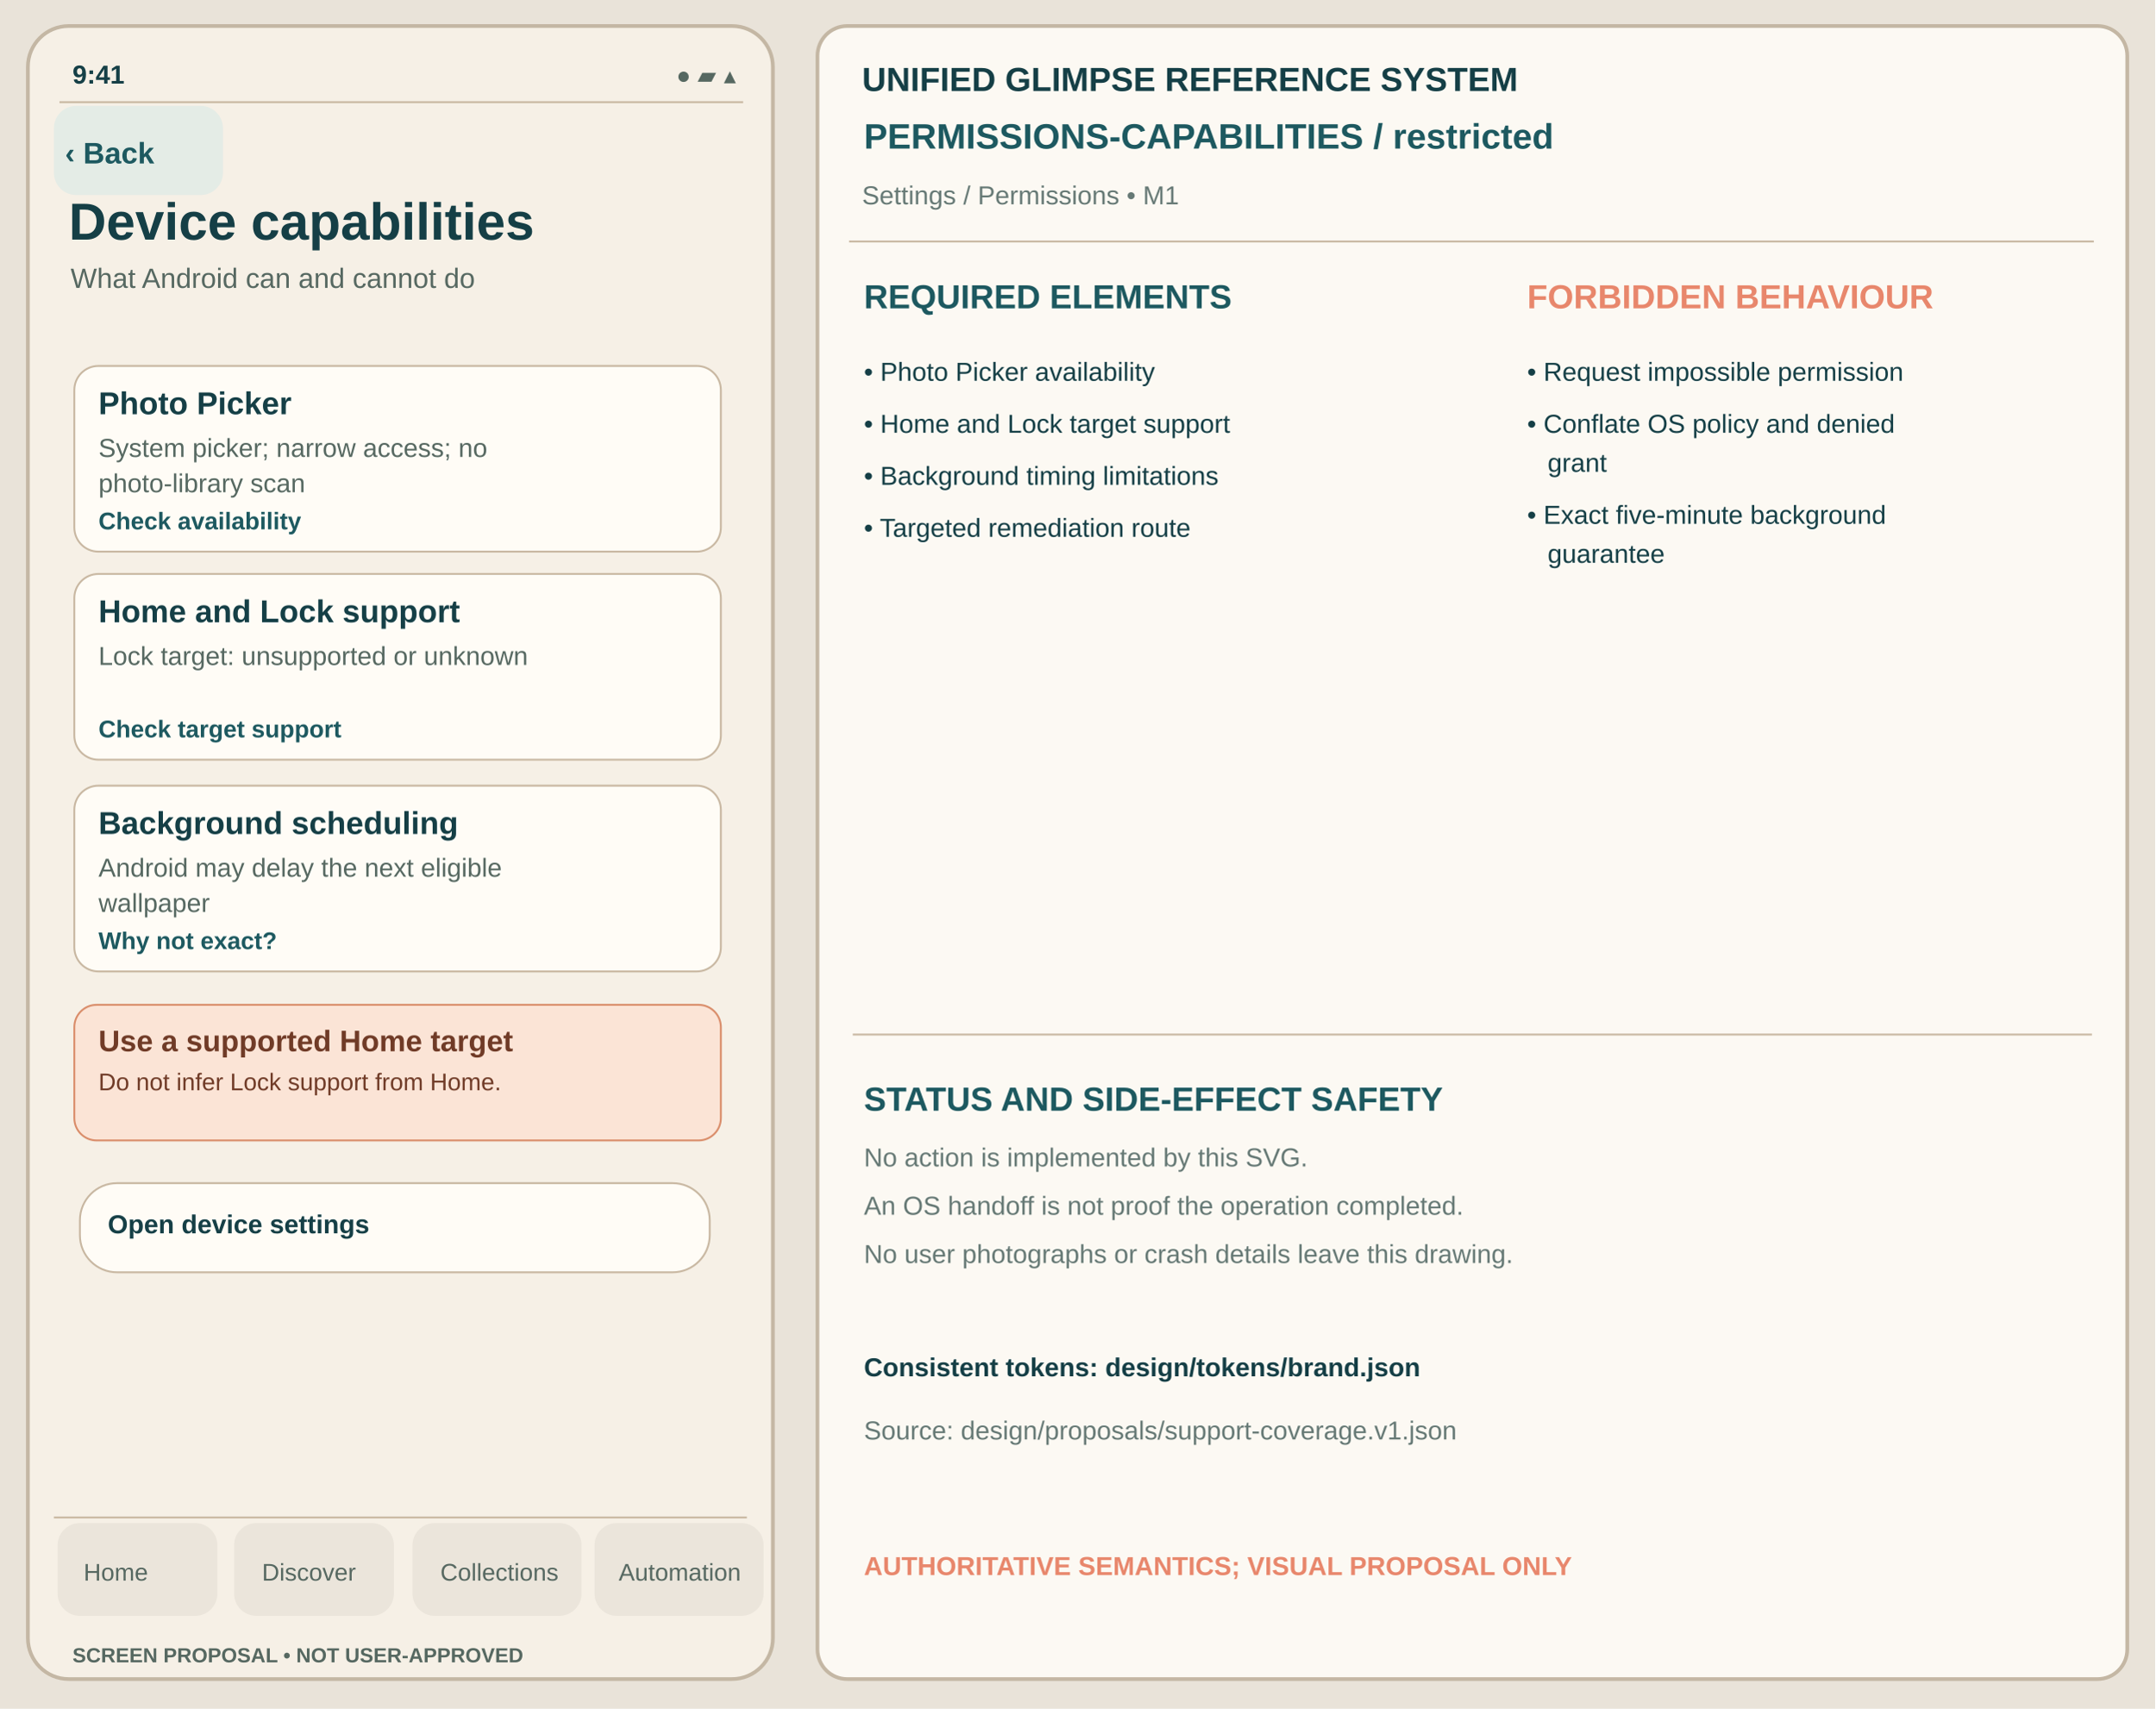
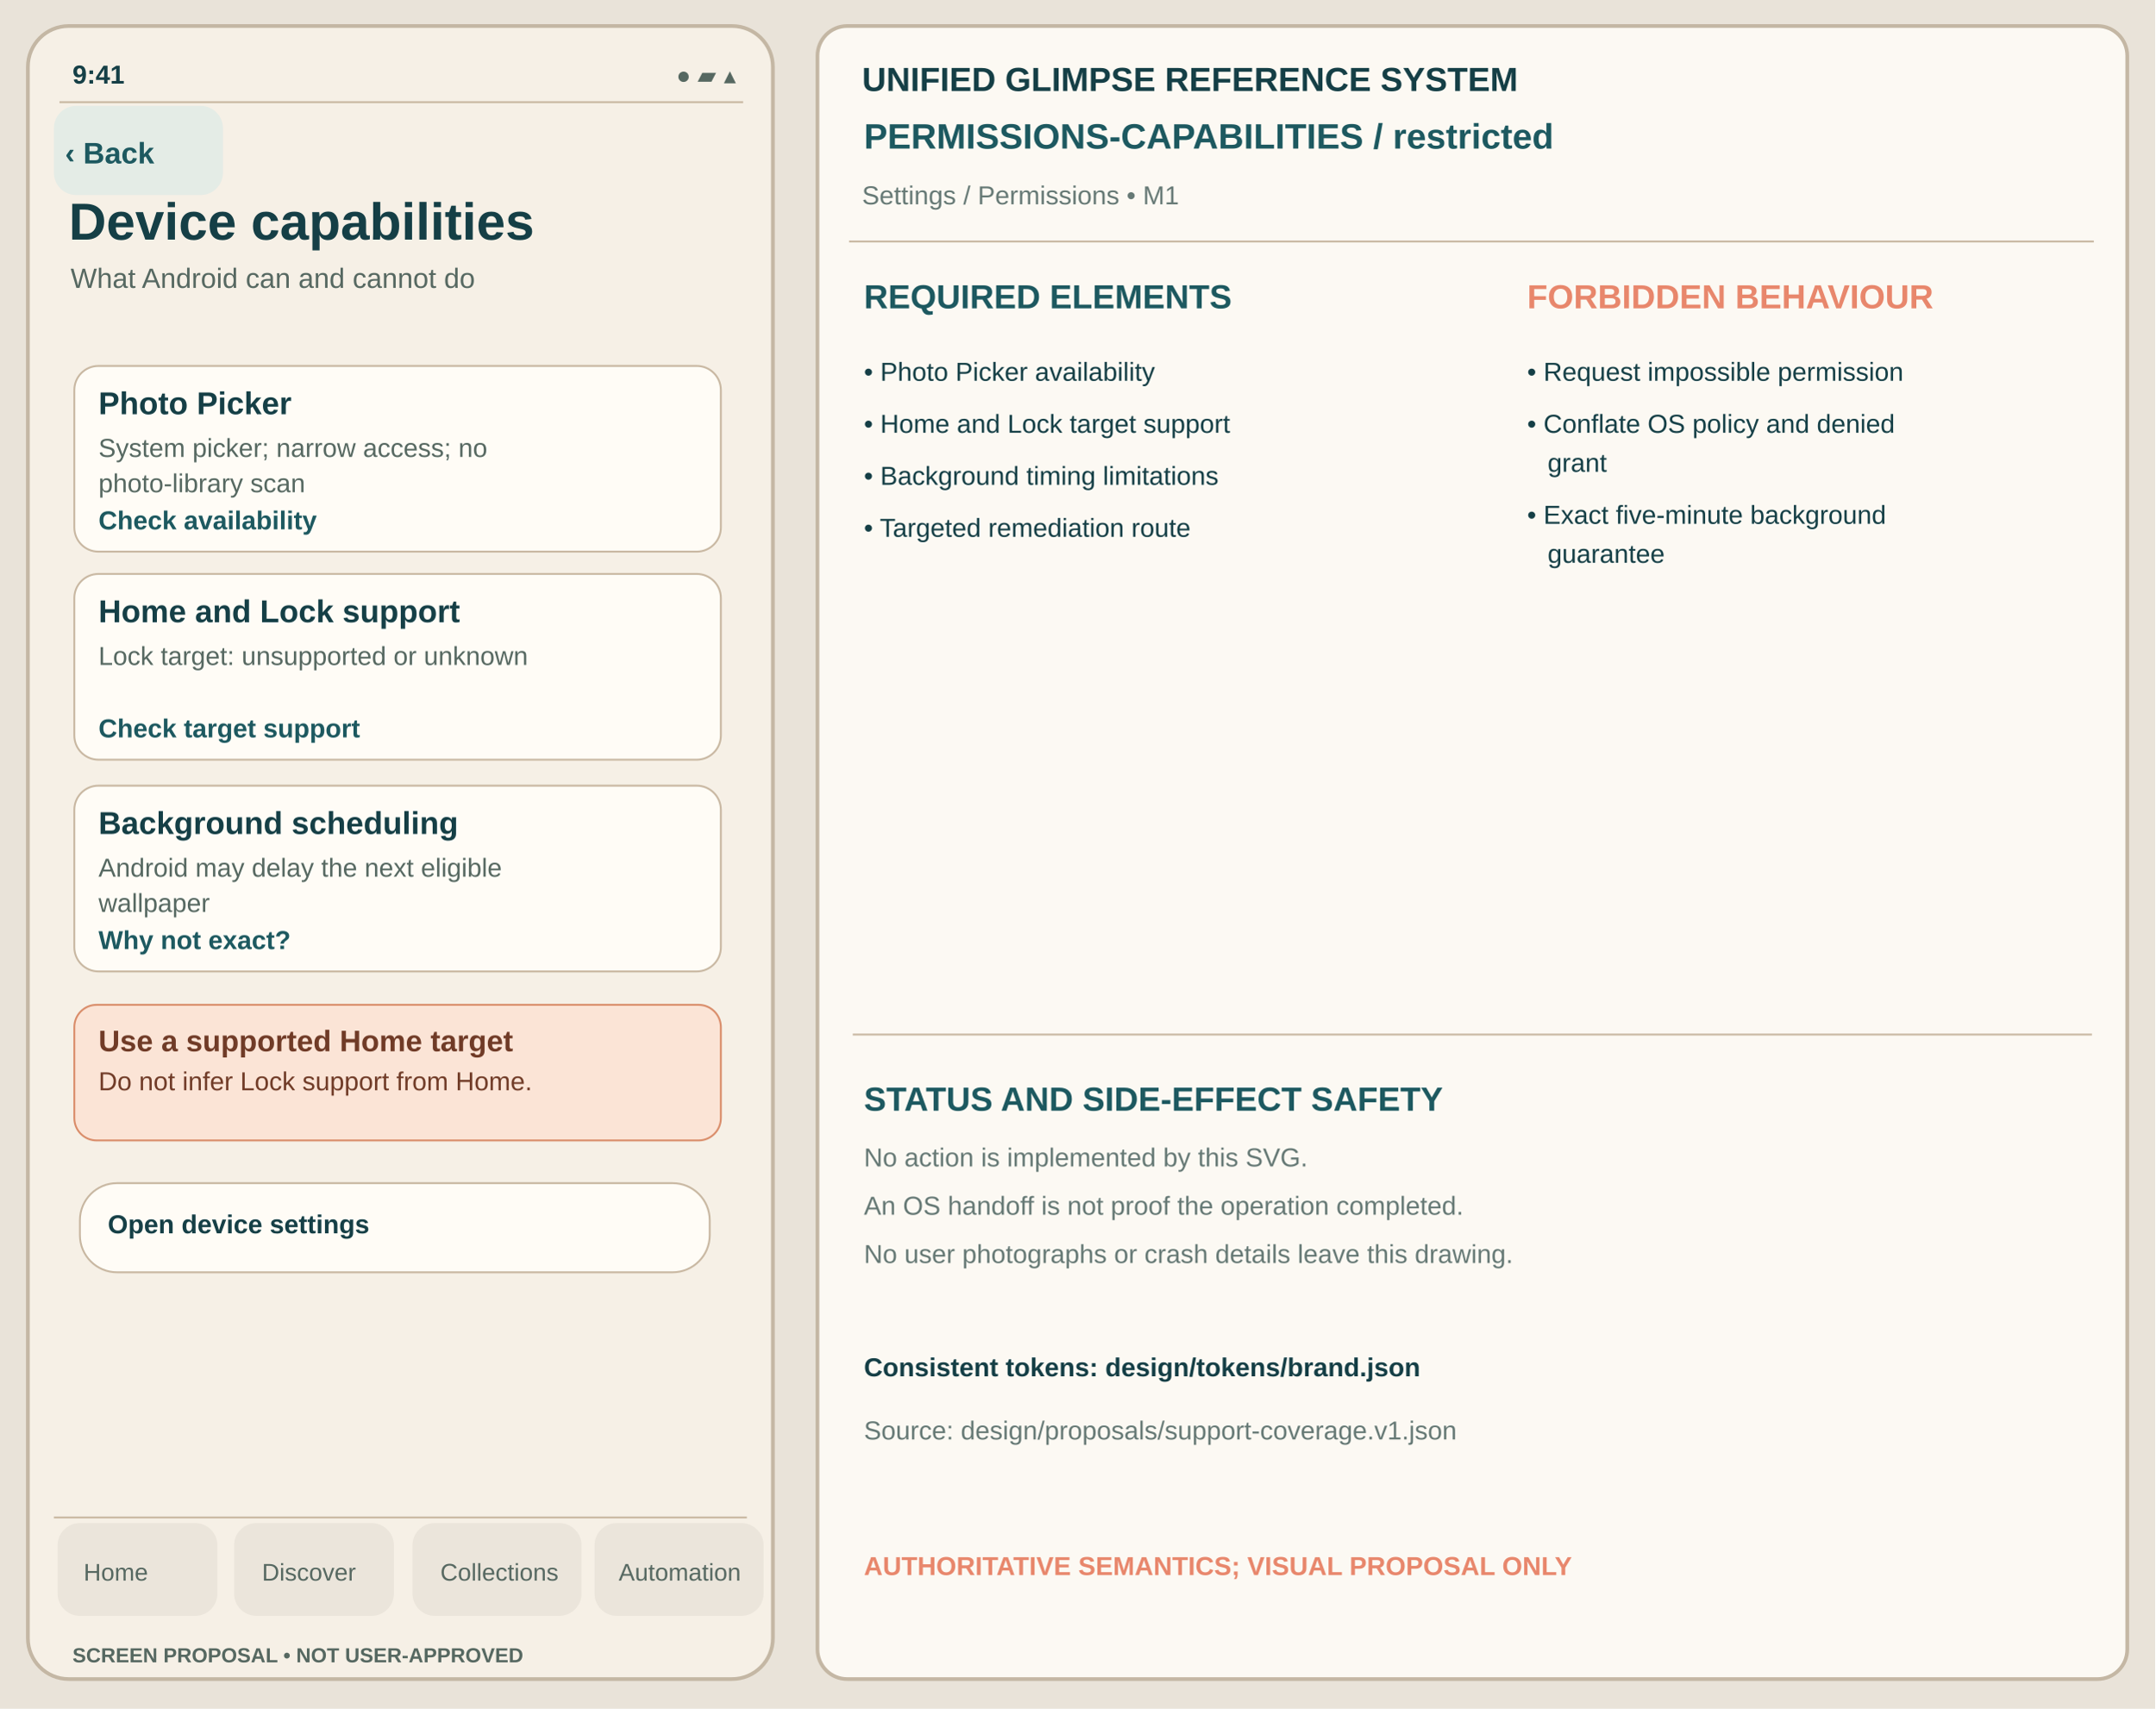
<svg xmlns="http://www.w3.org/2000/svg" viewBox="0 0 1160 920" width="1160" height="920" role="img" aria-label="Device capabilities restricted unapproved Glimpse visual reference">
  <rect width="1160" height="920" fill="#E9E3D9" />
  <rect x="15" y="14" width="401" height="890" rx="22" fill="#F6F0E6" stroke="#C4B7A4" stroke-width="2" />
  <text x="39" y="45" font-family="Arial,Helvetica,sans-serif" fill="#153F46" font-size="14" font-weight="600">9:41</text>
  <text x="364" y="45" font-family="Arial,Helvetica,sans-serif" fill="#566861" font-size="13" font-weight="400">●  ▰  ▴</text>
  <path d="M32 55h368" stroke="#C8B7A1" />
  <rect x="29" y="57" width="91" height="48" rx="12" fill="#E4ECE6" data-control="back" data-focus-order="1" data-hit-width="91" data-hit-height="48" />
  <text x="35" y="88" font-family="Arial,Helvetica,sans-serif" fill="#1D5960" font-size="16" font-weight="650">‹ Back</text>
  <text x="37" y="129" font-family="Arial,Helvetica,sans-serif" fill="#153F46" font-size="28" font-weight="700">Device capabilities</text>
  <text x="38" y="155" font-family="Arial,Helvetica,sans-serif" fill="#566861" font-size="15" font-weight="400">What Android can and cannot do</text>
  <g id="support-body" transform="translate(0,-24)">
-     <rect x="40" y="221" width="348" height="100" rx="13" fill="#FFFCF6" stroke="#C8B7A1" stroke-width="1" />
+     <rect data-control="card-check-availability" data-focus-order="2" data-hit-width="348" data-hit-height="100" data-action-label="Check availability" x="40" y="221" width="348" height="100" rx="13" fill="#FFFCF6" stroke="#C8B7A1" stroke-width="1" />
    <text x="53" y="247" font-family="Arial,Helvetica,sans-serif" fill="#153F46" font-size="17" font-weight="650">Photo Picker</text>
    <text x="53" y="270" font-family="Arial,Helvetica,sans-serif" fill="#566861" font-size="14" font-weight="400">System picker; narrow access; no</text>
    <text x="53" y="289" font-family="Arial,Helvetica,sans-serif" fill="#566861" font-size="14" font-weight="400">photo-library scan</text>
-     <text x="53" y="309" font-family="Arial,Helvetica,sans-serif" fill="#1D5960" font-size="13" font-weight="650">Check availability</text>
-     <rect x="40" y="333" width="348" height="100" rx="13" fill="#FFFCF6" stroke="#C8B7A1" stroke-width="1" />
+     <text x="53" y="309" font-family="Arial,Helvetica,sans-serif" fill="#1D5960" font-size="14" font-weight="650">Check availability</text>
+     <rect data-control="card-check-target-support" data-focus-order="3" data-hit-width="348" data-hit-height="100" data-action-label="Check target support" x="40" y="333" width="348" height="100" rx="13" fill="#FFFCF6" stroke="#C8B7A1" stroke-width="1" />
    <text x="53" y="359" font-family="Arial,Helvetica,sans-serif" fill="#153F46" font-size="17" font-weight="650">Home and Lock support</text>
    <text x="53" y="382" font-family="Arial,Helvetica,sans-serif" fill="#566861" font-size="14" font-weight="400">Lock target: unsupported or unknown</text>
-     <text x="53" y="421" font-family="Arial,Helvetica,sans-serif" fill="#1D5960" font-size="13" font-weight="650">Check target support</text>
-     <rect x="40" y="447" width="348" height="100" rx="13" fill="#FFFCF6" stroke="#C8B7A1" stroke-width="1" />
+     <text x="53" y="421" font-family="Arial,Helvetica,sans-serif" fill="#1D5960" font-size="14" font-weight="650">Check target support</text>
+     <rect data-control="card-why-not-exact" data-focus-order="4" data-hit-width="348" data-hit-height="100" data-action-label="Why not exact?" x="40" y="447" width="348" height="100" rx="13" fill="#FFFCF6" stroke="#C8B7A1" stroke-width="1" />
    <text x="53" y="473" font-family="Arial,Helvetica,sans-serif" fill="#153F46" font-size="17" font-weight="650">Background scheduling</text>
    <text x="53" y="496" font-family="Arial,Helvetica,sans-serif" fill="#566861" font-size="14" font-weight="400">Android may delay the next eligible</text>
    <text x="53" y="515" font-family="Arial,Helvetica,sans-serif" fill="#566861" font-size="14" font-weight="400">wallpaper</text>
-     <text x="53" y="535" font-family="Arial,Helvetica,sans-serif" fill="#1D5960" font-size="13" font-weight="650">Why not exact?</text>
+     <text x="53" y="535" font-family="Arial,Helvetica,sans-serif" fill="#1D5960" font-size="14" font-weight="650">Why not exact?</text>
    <rect x="40" y="565" width="348" height="73" rx="12" fill="#FBE4D6" stroke="#D98C69" />
    <text x="53" y="590" font-family="Arial,Helvetica,sans-serif" fill="#703B27" font-size="16" font-weight="700">Use a supported Home target</text>
-     <text x="53" y="611" font-family="Arial,Helvetica,sans-serif" fill="#703B27" font-size="13">Do not infer Lock support from Home.</text>
-     <rect x="43" y="661" width="339" height="48" rx="20" fill="#FFFCF6" stroke="#C8B7A1" stroke-width="1" />
+     <text x="53" y="611" font-family="Arial,Helvetica,sans-serif" fill="#703B27" font-size="14">Do not infer Lock support from Home.</text>
+     <rect x="43" y="661" width="339" height="48" rx="20" fill="#FFFCF6" stroke="#C8B7A1" stroke-width="1" data-control="task-open-device-settings" data-focus-order="10" data-hit-width="339" data-hit-height="48" data-action-label="Open device settings" />
    <text x="58" y="688" font-family="Arial,Helvetica,sans-serif" fill="#153F46" font-size="14" font-weight="650">Open device settings</text>
  </g>
  <path d="M29 817h373" stroke="#C8B7A1" />
  <g id="support-navigation" aria-label="Four tab destinations; static touch region proposal only">
    <rect x="31" y="820" width="86" height="50" rx="12" fill="#EBE5DB" data-control="nav-home" data-focus-order="90" data-hit-width="86" data-hit-height="50" />
    <rect x="126" y="820" width="86" height="50" rx="12" fill="#EBE5DB" data-control="nav-discover" data-focus-order="91" data-hit-width="86" data-hit-height="50" />
    <rect x="222" y="820" width="91" height="50" rx="12" fill="#EBE5DB" data-control="nav-collections" data-focus-order="92" data-hit-width="91" data-hit-height="50" />
    <rect x="320" y="820" width="91" height="50" rx="12" fill="#EBE5DB" data-control="nav-automation" data-focus-order="93" data-hit-width="91" data-hit-height="50" />
  </g>
  <text x="45" y="851" font-family="Arial,Helvetica,sans-serif" fill="#566861" font-size="13" font-weight="500">Home</text>
  <text x="141" y="851" font-family="Arial,Helvetica,sans-serif" fill="#566861" font-size="13" font-weight="500">Discover</text>
  <text x="237" y="851" font-family="Arial,Helvetica,sans-serif" fill="#566861" font-size="13" font-weight="500">Collections</text>
  <text x="333" y="851" font-family="Arial,Helvetica,sans-serif" fill="#566861" font-size="13" font-weight="500">Automation</text>
  <text x="39" y="895" font-family="Arial,Helvetica,sans-serif" fill="#566861" font-size="11" font-weight="650">SCREEN PROPOSAL • NOT USER-APPROVED</text>
  <rect x="440" y="14" width="705" height="890" rx="16" fill="#FCF9F3" stroke="#C4B7A4" stroke-width="2" />
  <text x="464" y="49" font-family="Arial,Helvetica,sans-serif" fill="#153F46" font-size="18" font-weight="700">UNIFIED GLIMPSE REFERENCE SYSTEM</text>
  <text x="465" y="80" font-family="Arial,Helvetica,sans-serif" fill="#1D5960" font-size="19" font-weight="650">PERMISSIONS-CAPABILITIES  /  restricted</text>
  <text x="464" y="110" font-family="Arial,Helvetica,sans-serif" fill="#667975" font-size="14" font-weight="400">Settings / Permissions  •  M1</text>
  <path d="M457 130h670" stroke="#C8B7A1" />
  <text x="465" y="166" font-family="Arial,Helvetica,sans-serif" fill="#1D5960" font-size="18" font-weight="700">REQUIRED ELEMENTS</text>
  <text x="822" y="166" font-family="Arial,Helvetica,sans-serif" fill="#E8876C" font-size="18" font-weight="700">FORBIDDEN BEHAVIOUR</text>
  <text x="465" y="205" font-family="Arial,Helvetica,sans-serif" fill="#153F46" font-size="14" font-weight="400">• Photo Picker availability</text>
  <text x="465" y="233" font-family="Arial,Helvetica,sans-serif" fill="#153F46" font-size="14" font-weight="400">• Home and Lock target support</text>
  <text x="465" y="261" font-family="Arial,Helvetica,sans-serif" fill="#153F46" font-size="14" font-weight="400">• Background timing limitations</text>
  <text x="465" y="289" font-family="Arial,Helvetica,sans-serif" fill="#153F46" font-size="14" font-weight="400">• Targeted remediation route</text>
  <text x="822" y="205" font-family="Arial,Helvetica,sans-serif" fill="#153F46" font-size="14" font-weight="400">• Request impossible permission</text>
  <text x="822" y="233" font-family="Arial,Helvetica,sans-serif" fill="#153F46" font-size="14" font-weight="400">• Conflate OS policy and denied</text>
  <text x="833" y="254" font-family="Arial,Helvetica,sans-serif" fill="#153F46" font-size="14" font-weight="400">grant</text>
  <text x="822" y="282" font-family="Arial,Helvetica,sans-serif" fill="#153F46" font-size="14" font-weight="400">• Exact five-minute background</text>
  <text x="833" y="303" font-family="Arial,Helvetica,sans-serif" fill="#153F46" font-size="14" font-weight="400">guarantee</text>
  <path d="M459 557h667" stroke="#C8B7A1" />
  <text x="465" y="598" font-family="Arial,Helvetica,sans-serif" fill="#1D5960" font-size="18" font-weight="700">STATUS AND SIDE-EFFECT SAFETY</text>
  <text x="465" y="628" font-family="Arial,Helvetica,sans-serif" fill="#667975" font-size="14" font-weight="400">No action is implemented by this SVG.</text>
  <text x="465" y="654" font-family="Arial,Helvetica,sans-serif" fill="#667975" font-size="14" font-weight="400">An OS handoff is not proof the operation completed.</text>
  <text x="465" y="680" font-family="Arial,Helvetica,sans-serif" fill="#667975" font-size="14" font-weight="400">No user photographs or crash details leave this drawing.</text>
  <text x="465" y="741" font-family="Arial,Helvetica,sans-serif" fill="#153F46" font-size="14" font-weight="650">Consistent tokens: design/tokens/brand.json</text>
  <text x="465" y="775" font-family="Arial,Helvetica,sans-serif" fill="#667975" font-size="14" font-weight="400">Source: design/proposals/support-coverage.v1.json</text>
  <text x="465" y="848" font-family="Arial,Helvetica,sans-serif" fill="#E8876C" font-size="14" font-weight="700">AUTHORITATIVE SEMANTICS; VISUAL PROPOSAL ONLY</text>
</svg>
